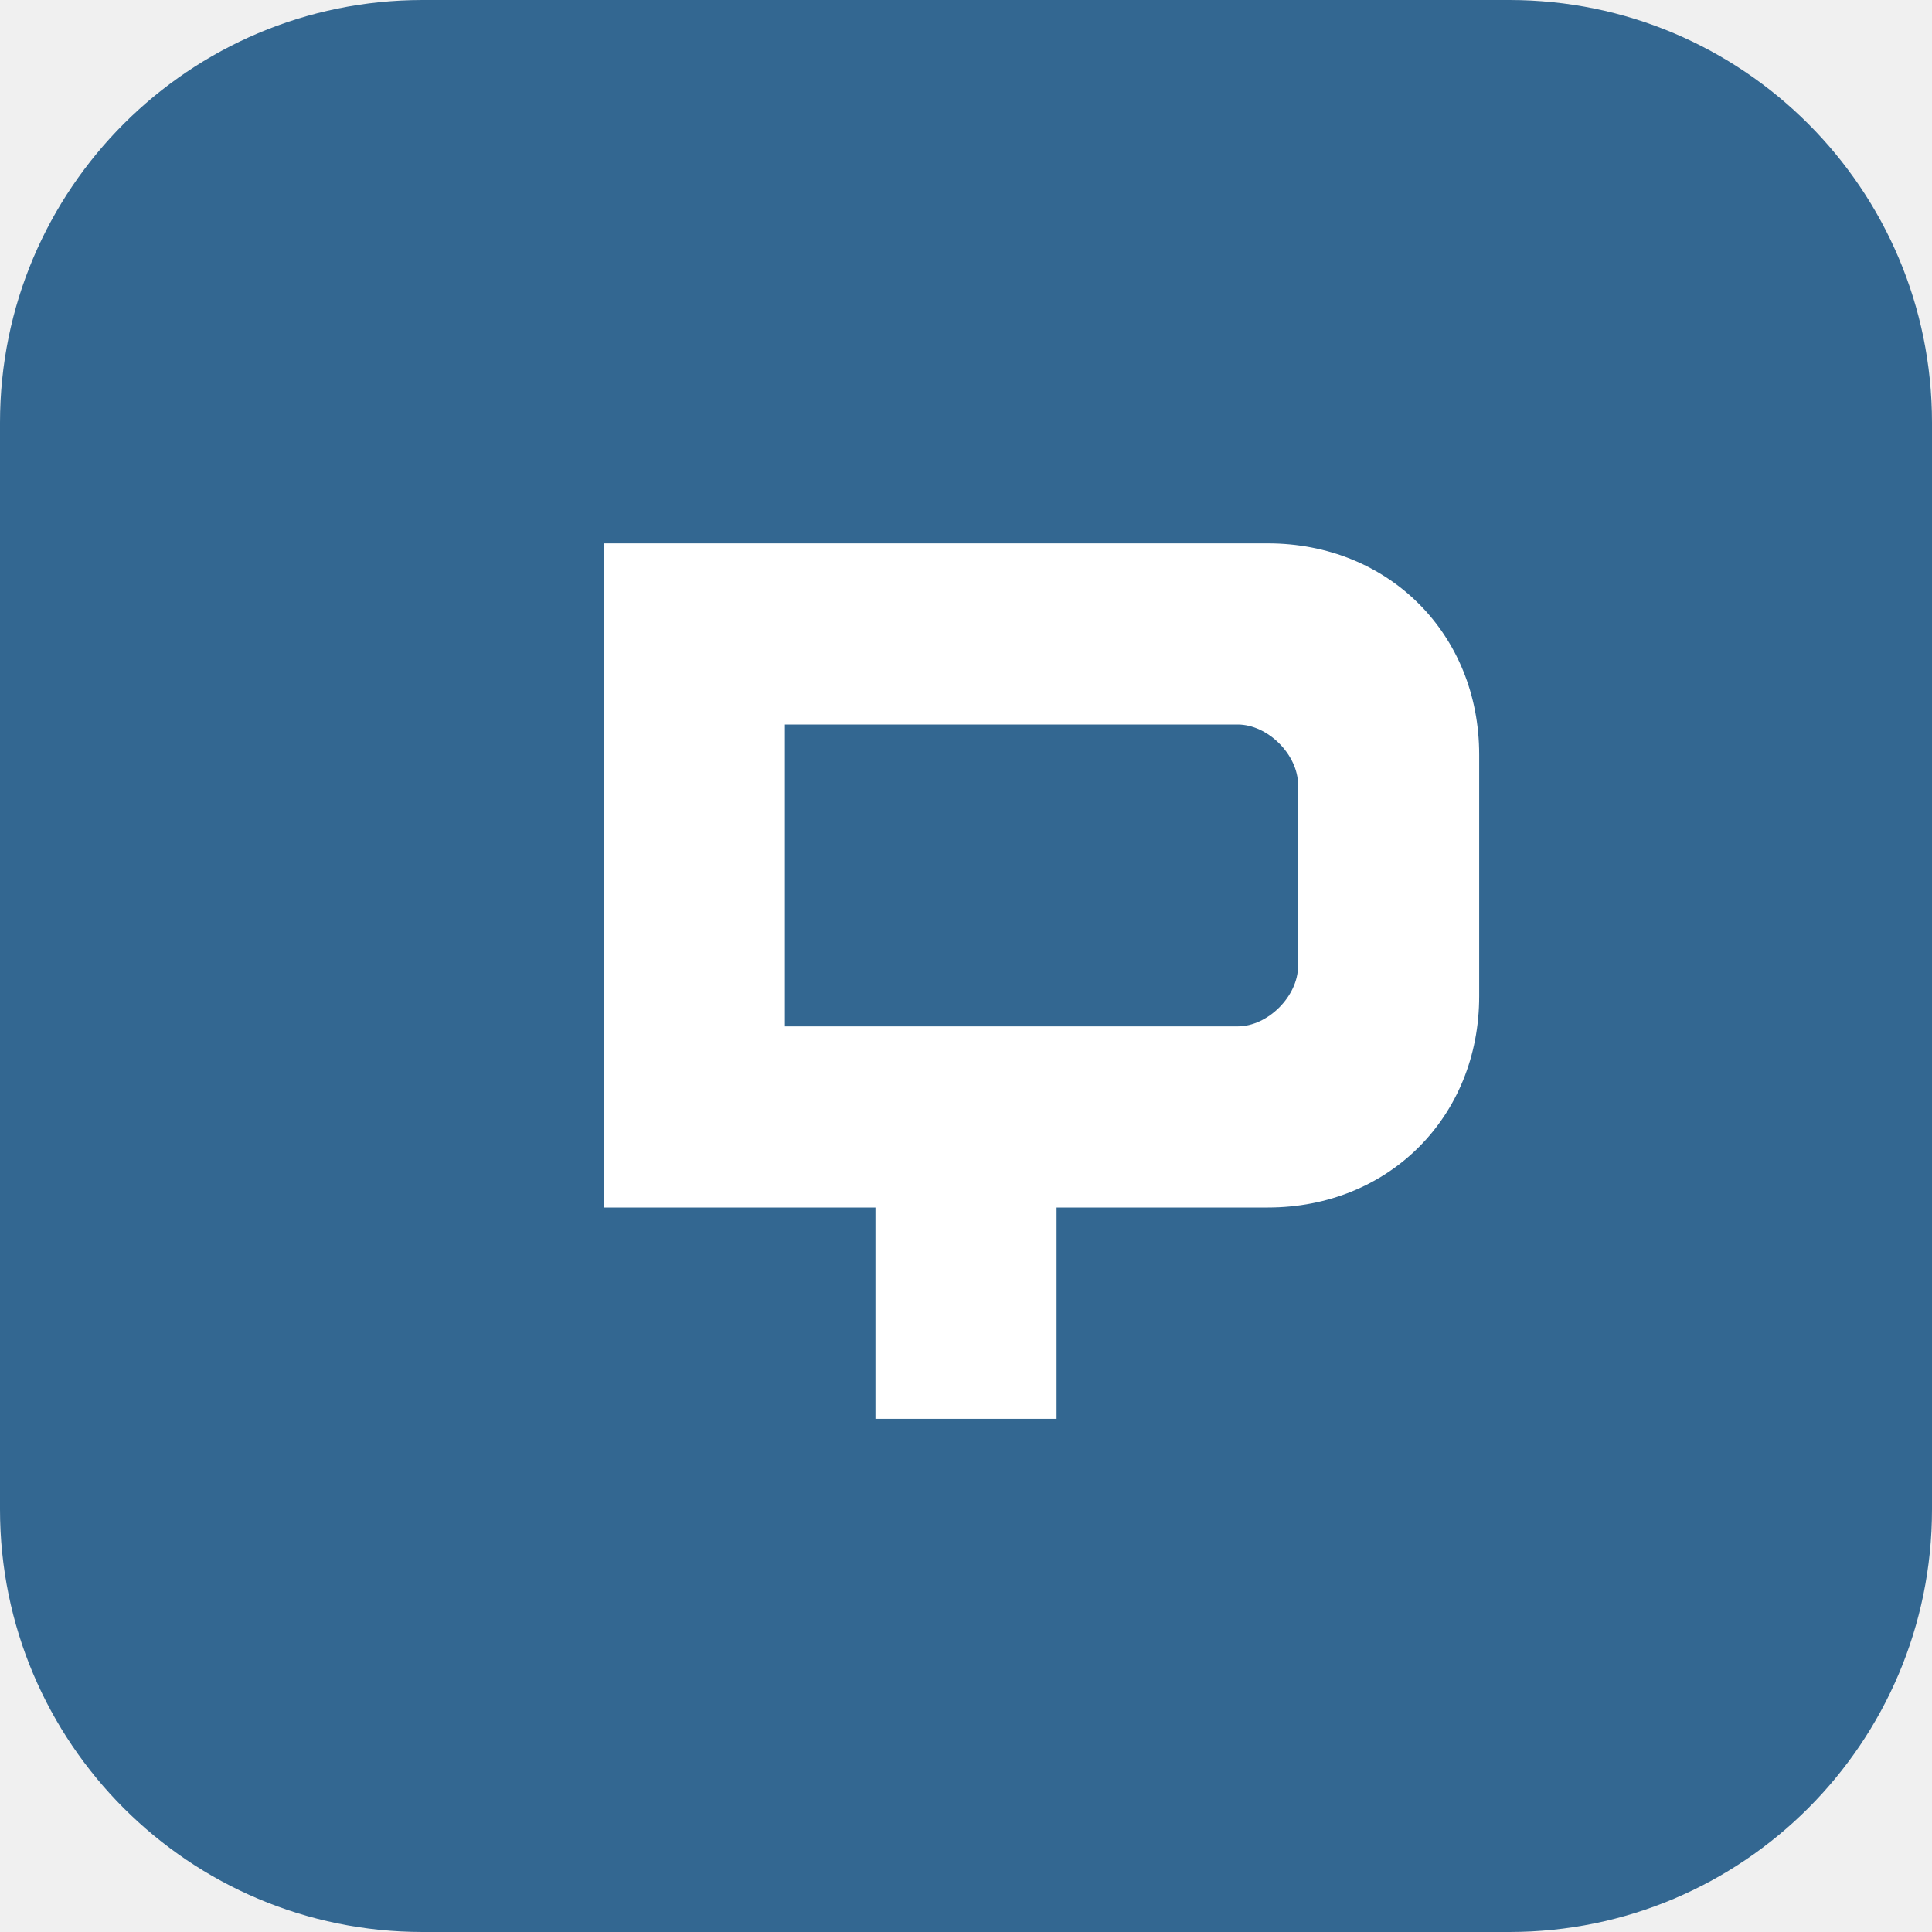
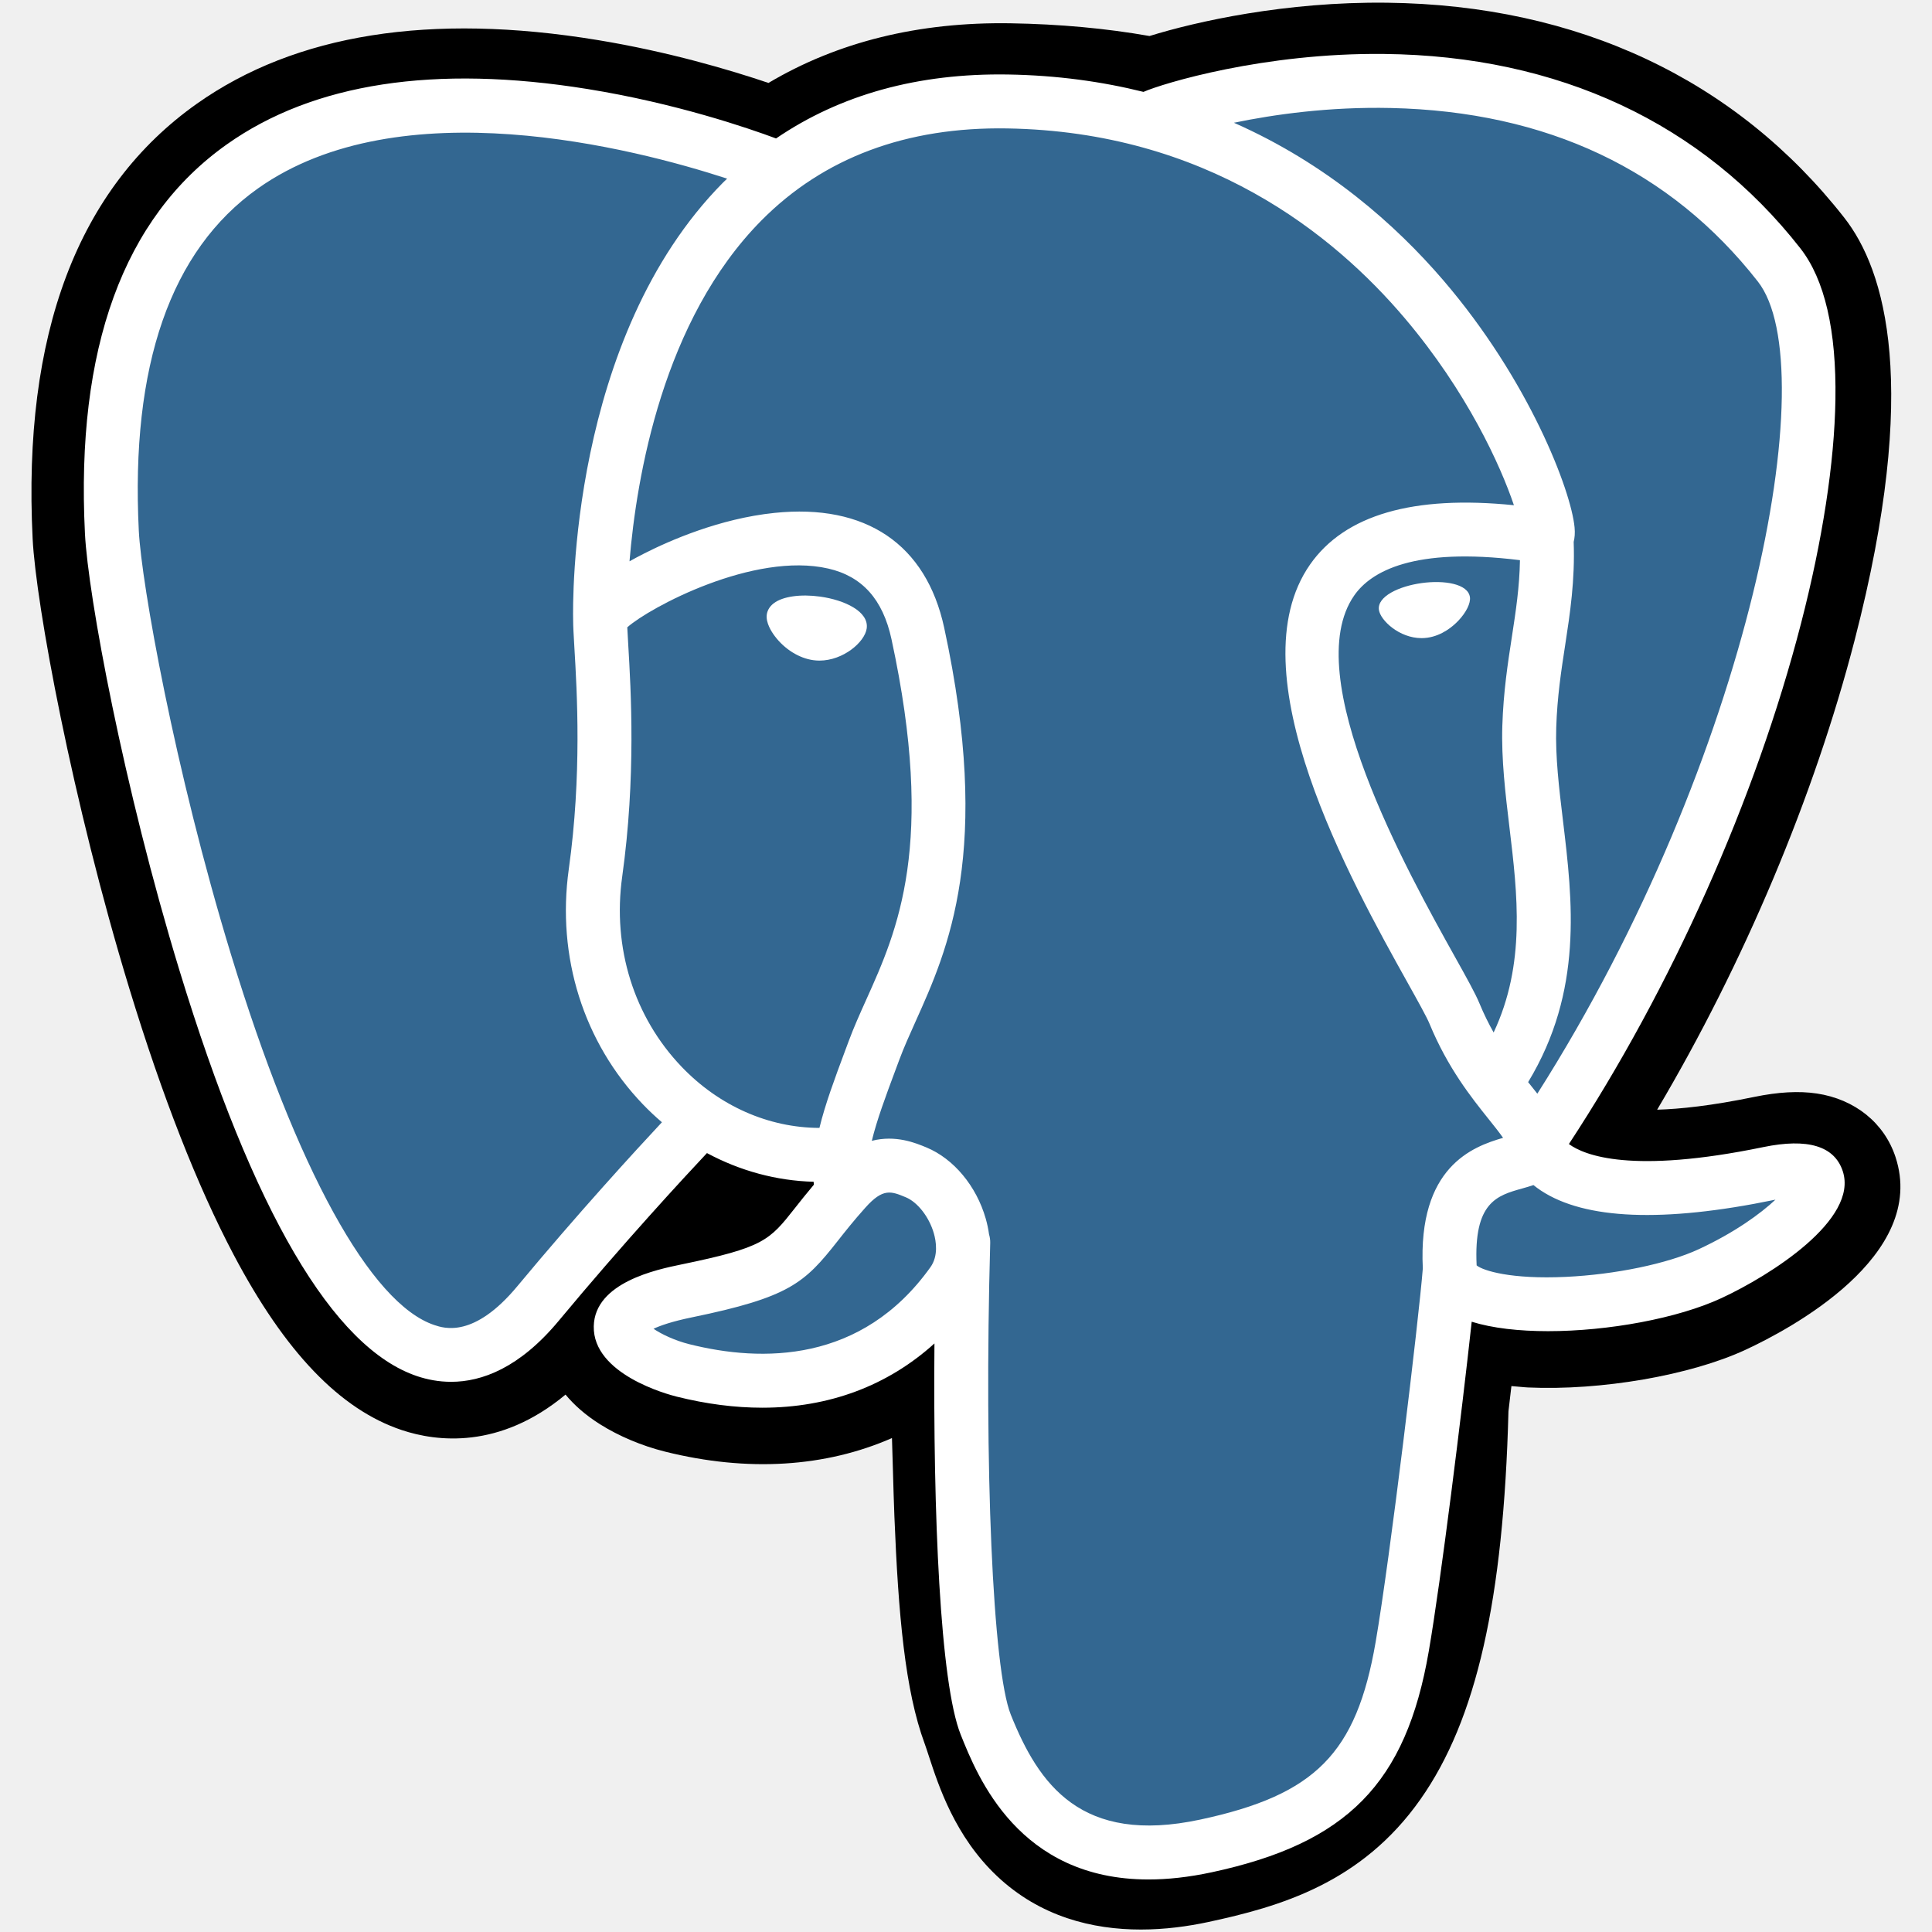
- <svg xmlns="http://www.w3.org/2000/svg" viewBox="0 0 64 64" role="img" aria-label="PostgreSQL">
-   <rect width="64" height="64" rx="14" fill="#336791" />
-   <path fill="#ffffff" d="M20 18h22c4 0 7 3 7 7v8c0 4-3 7-7 7h-7v7h-6v-7h-9V18Zm6 6v10h15c1 0 2-1 2-2v-6c0-1-1-2-2-2H26Z" />
+ <svg xmlns="http://www.w3.org/2000/svg" width="800px" height="800px" viewBox="-4 0 264 264" version="1.1" preserveAspectRatio="xMidYMid">
+   <g>
+     <path d="M255.008,158.086 C253.473,153.437 249.452,150.199 244.252,149.422 C241.8,149.056 238.992,149.212 235.669,149.897 C229.877,151.092 225.58,151.547 222.444,151.635 C234.281,131.65 243.906,108.86 249.447,87.407 C258.406,52.718 253.619,36.915 248.024,29.767 C233.217,10.848 211.614,0.683 185.552,0.372 C171.649,0.202 159.444,2.947 153.077,4.921 C147.149,3.875 140.775,3.291 134.086,3.183 C121.55,2.983 110.473,5.716 101.008,11.333 C95.767,9.561 87.358,7.063 77.646,5.469 C54.804,1.719 36.394,4.641 22.928,14.154 C6.622,25.672 -0.937,45.684 0.461,73.634 C0.905,82.508 5.869,109.508 13.685,135.114 C18.177,149.832 22.967,162.054 27.922,171.444 C34.949,184.759 42.468,192.6 50.909,195.416 C55.64,196.992 64.236,198.096 73.277,190.567 C74.423,191.954 75.952,193.333 77.981,194.614 C80.558,196.239 83.709,197.567 86.856,198.354 C98.197,201.189 108.82,200.48 117.883,196.506 C117.939,198.118 117.982,199.658 118.018,200.988 C118.079,203.145 118.138,205.26 118.217,207.238 C118.754,220.612 119.664,231.011 122.36,238.287 C122.508,238.688 122.707,239.297 122.917,239.944 C124.262,244.062 126.511,250.956 132.233,256.355 C138.158,261.948 145.325,263.663 151.889,263.663 C155.181,263.663 158.322,263.231 161.077,262.641 C170.897,260.536 182.05,257.33 190.118,245.842 C197.746,234.982 201.454,218.625 202.125,192.851 C202.212,192.123 202.292,191.427 202.369,190.764 C202.422,190.316 202.475,189.859 202.529,189.402 L204.326,189.56 L204.789,189.591 C214.791,190.047 227.021,187.926 234.532,184.437 C240.467,181.683 259.486,171.642 255.008,158.086" fill="#000000">
+ 
+ </path>
+     <path d="M237.906,160.722 C208.166,166.857 206.121,156.788 206.121,156.788 C237.522,110.195 250.648,51.052 239.32,36.577 C208.417,-2.908 154.922,15.766 154.029,16.25 L153.742,16.302 C147.866,15.082 141.291,14.356 133.9,14.235 C120.444,14.014 110.236,17.763 102.49,23.637 C102.49,23.637 7.06,-15.677 11.499,73.081 C12.443,91.963 38.563,215.954 69.717,178.503 C81.104,164.808 92.106,153.229 92.106,153.229 C97.571,156.859 104.113,158.711 110.971,158.046 L111.504,157.594 C111.338,159.294 111.414,160.957 111.717,162.926 C103.691,171.893 106.05,173.467 90.006,176.77 C73.771,180.116 83.308,186.072 89.535,187.629 C97.084,189.517 114.548,192.191 126.348,175.672 L125.878,177.557 C129.022,180.076 131.23,193.94 130.86,206.509 C130.49,219.077 130.243,227.706 132.721,234.446 C135.199,241.186 137.668,256.351 158.76,251.832 C176.383,248.055 185.516,238.268 186.787,221.943 C187.688,210.336 189.729,212.052 189.857,201.675 L191.494,196.763 C193.381,181.03 191.794,175.954 202.651,178.315 L205.29,178.547 C213.282,178.91 223.741,177.261 229.88,174.408 C243.098,168.274 250.938,158.031 237.904,160.722 L237.906,160.722" fill="#336791">
+ 
+ </path>
+     <path d="M108.076,81.525 C105.397,81.152 102.969,81.497 101.741,82.427 C101.05,82.95 100.837,83.556 100.779,83.973 C100.625,85.078 101.4,86.3 101.875,86.93 C103.221,88.714 105.187,89.94 107.133,90.21 C107.415,90.249 107.696,90.268 107.975,90.268 C111.22,90.268 114.171,87.741 114.431,85.876 C114.756,83.54 111.365,81.983 108.076,81.525" fill="#FFFFFF">
+ 
+ </path>
+     <path d="M196.86,81.599 L196.86,81.599 C196.604,79.768 193.346,79.246 190.254,79.676 C187.166,80.106 184.172,81.5 184.422,83.335 C184.623,84.762 187.199,87.198 190.249,87.198 C190.507,87.198 190.767,87.181 191.029,87.144 C193.065,86.862 194.559,85.569 195.268,84.824 C196.35,83.688 196.975,82.422 196.86,81.599" fill="#FFFFFF">
+ 
+ </path>
+     <path d="M247.802,160.025 C246.668,156.596 243.018,155.493 236.954,156.745 C218.949,160.461 212.501,157.887 210.384,156.328 C224.379,135.007 235.892,109.236 242.103,85.191 C245.045,73.801 246.67,63.223 246.803,54.602 C246.95,45.138 245.338,38.184 242.014,33.936 C228.612,16.811 208.942,7.625 185.132,7.373 C168.763,7.189 154.933,11.378 152.252,12.556 C146.606,11.152 140.451,10.29 133.75,10.18 C121.462,9.981 110.84,12.923 102.046,18.919 C98.226,17.498 88.354,14.109 76.281,12.164 C55.409,8.803 38.823,11.35 26.987,19.735 C12.864,29.741 6.344,47.627 7.607,72.894 C8.032,81.396 12.876,107.548 20.52,132.593 C30.582,165.557 41.519,184.218 53.028,188.057 C54.375,188.506 55.929,188.82 57.641,188.82 C61.839,188.82 66.986,186.928 72.341,180.49 C81.236,169.789 89.541,160.822 92.602,157.564 C97.126,159.992 102.096,161.348 107.179,161.484 C107.188,161.617 107.202,161.75 107.214,161.882 C106.194,163.092 105.357,164.152 104.644,165.057 C101.122,169.528 100.389,170.459 89.052,172.793 C85.827,173.459 77.261,175.224 77.136,181.228 C77,187.788 87.261,190.543 88.43,190.835 C92.504,191.855 96.429,192.358 100.172,192.358 C109.275,192.357 117.286,189.366 123.688,183.577 C123.491,206.963 124.466,230.007 127.274,237.028 C129.573,242.776 135.192,256.823 152.938,256.822 C155.542,256.822 158.408,256.519 161.561,255.843 C180.082,251.872 188.125,243.687 191.236,225.64 C192.901,215.995 195.758,192.964 197.102,180.61 C199.938,181.495 203.589,181.9 207.536,181.899 C215.768,181.899 225.267,180.15 231.224,177.385 C237.916,174.277 249.992,166.651 247.802,160.025 L247.802,160.025 Z M203.696,76.545 C203.635,80.192 203.133,83.503 202.601,86.959 C202.028,90.676 201.436,94.519 201.287,99.184 C201.14,103.724 201.707,108.445 202.255,113.009 C203.363,122.228 204.5,131.721 200.099,141.087 C199.415,139.872 198.754,138.546 198.149,137.078 C197.602,135.752 196.414,133.622 194.77,130.674 C188.37,119.198 173.385,92.324 181.056,81.358 C183.341,78.094 189.14,74.738 203.696,76.545 L203.696,76.545 Z M186.052,14.758 C207.386,15.229 224.261,23.21 236.21,38.478 C245.374,50.189 235.283,103.476 206.07,149.447 C205.781,149.08 205.488,148.71 205.184,148.33 C205.063,148.178 204.939,148.024 204.814,147.868 C212.363,135.401 210.887,123.066 209.573,112.13 C209.033,107.642 208.524,103.403 208.653,99.421 C208.787,95.2 209.345,91.581 209.885,88.081 C210.548,83.768 211.223,79.305 211.037,74.044 C211.176,73.492 211.232,72.84 211.159,72.066 C210.684,67.021 204.924,51.922 193.184,38.255 C186.762,30.781 177.397,22.416 164.61,16.774 C170.11,15.634 177.631,14.571 186.052,14.758 L186.052,14.758 Z M66.674,175.778 C60.774,182.872 56.7,181.512 55.36,181.066 C46.629,178.154 36.5,159.702 27.569,130.442 C19.841,105.124 15.325,79.665 14.967,72.526 C13.839,49.948 19.312,34.213 31.235,25.757 C50.639,11.997 82.541,20.233 95.36,24.41 C95.176,24.592 94.984,24.762 94.802,24.947 C73.766,46.191 74.265,82.488 74.317,84.706 C74.315,85.562 74.387,86.774 74.485,88.441 C74.847,94.546 75.521,105.908 73.721,118.775 C72.049,130.732 75.735,142.435 83.832,150.884 C84.67,151.758 85.545,152.58 86.449,153.352 C82.845,157.212 75.012,165.748 66.674,175.778 L66.674,175.778 Z M89.153,145.785 C82.627,138.975 79.663,129.503 81.02,119.796 C82.92,106.203 82.219,94.365 81.842,88.005 C81.789,87.115 81.743,86.335 81.715,85.72 C84.788,82.995 99.029,75.365 109.184,77.692 C113.819,78.753 116.643,81.909 117.817,87.337 C123.893,115.44 118.621,127.153 114.385,136.566 C113.512,138.505 112.687,140.338 111.983,142.234 L111.437,143.7 C110.055,147.406 108.769,150.852 107.972,154.124 C101.034,154.103 94.285,151.14 89.153,145.785 L89.153,145.785 Z M90.218,183.685 C88.192,183.179 86.37,182.3 85.301,181.571 C86.194,181.15 87.783,180.579 90.539,180.012 C103.876,177.266 105.936,175.328 110.434,169.617 C111.465,168.308 112.634,166.823 114.253,165.015 C114.253,165.014 114.254,165.014 114.255,165.013 C116.666,162.313 117.769,162.771 119.769,163.601 C121.39,164.272 122.969,166.303 123.609,168.539 C123.912,169.595 124.252,171.6 123.139,173.159 C113.743,186.315 100.051,186.146 90.218,183.685 L90.218,183.685 Z M160.017,248.637 C143.701,252.133 137.924,243.808 134.117,234.291 C131.66,228.147 130.452,200.44 131.309,169.844 C131.32,169.437 131.262,169.043 131.15,168.674 C131.052,167.96 130.902,167.238 130.694,166.512 C129.42,162.06 126.315,158.336 122.59,156.792 C121.11,156.179 118.394,155.054 115.13,155.889 C115.826,153.021 117.033,149.782 118.342,146.275 L118.891,144.8 C119.509,143.137 120.285,141.414 121.105,139.59 C125.538,129.742 131.609,116.253 125.02,85.78 C122.552,74.366 114.31,68.792 101.816,70.087 C94.325,70.862 87.473,73.884 84.055,75.617 C83.32,75.989 82.648,76.349 82.02,76.699 C82.974,65.199 86.578,43.707 100.061,30.11 C108.549,21.549 119.854,17.321 133.628,17.549 C160.769,17.993 178.172,31.921 187.994,43.528 C196.458,53.529 201.041,63.604 202.87,69.037 C189.115,67.639 179.76,70.354 175.018,77.134 C164.701,91.882 180.662,120.506 188.333,134.263 C189.74,136.784 190.954,138.963 191.336,139.889 C193.834,145.943 197.068,149.985 199.429,152.935 C200.153,153.839 200.855,154.716 201.389,155.482 C197.223,156.683 189.74,159.458 190.422,173.329 C189.872,180.289 185.961,212.875 183.974,224.388 C181.351,239.598 175.754,245.263 160.017,248.637 L160.017,248.637 Z M228.121,170.701 C223.861,172.678 216.732,174.162 209.96,174.48 C202.479,174.83 198.672,173.642 197.776,172.911 C197.355,164.267 200.573,163.364 203.978,162.408 C204.513,162.257 205.035,162.111 205.539,161.935 C205.852,162.19 206.195,162.443 206.571,162.691 C212.583,166.659 223.306,167.087 238.445,163.962 C238.5,163.951 238.556,163.94 238.611,163.929 C236.569,165.838 233.075,168.4 228.121,170.701 L228.121,170.701 Z" fill="#FFFFFF">
+ 
+ </path>
+   </g>
</svg>
